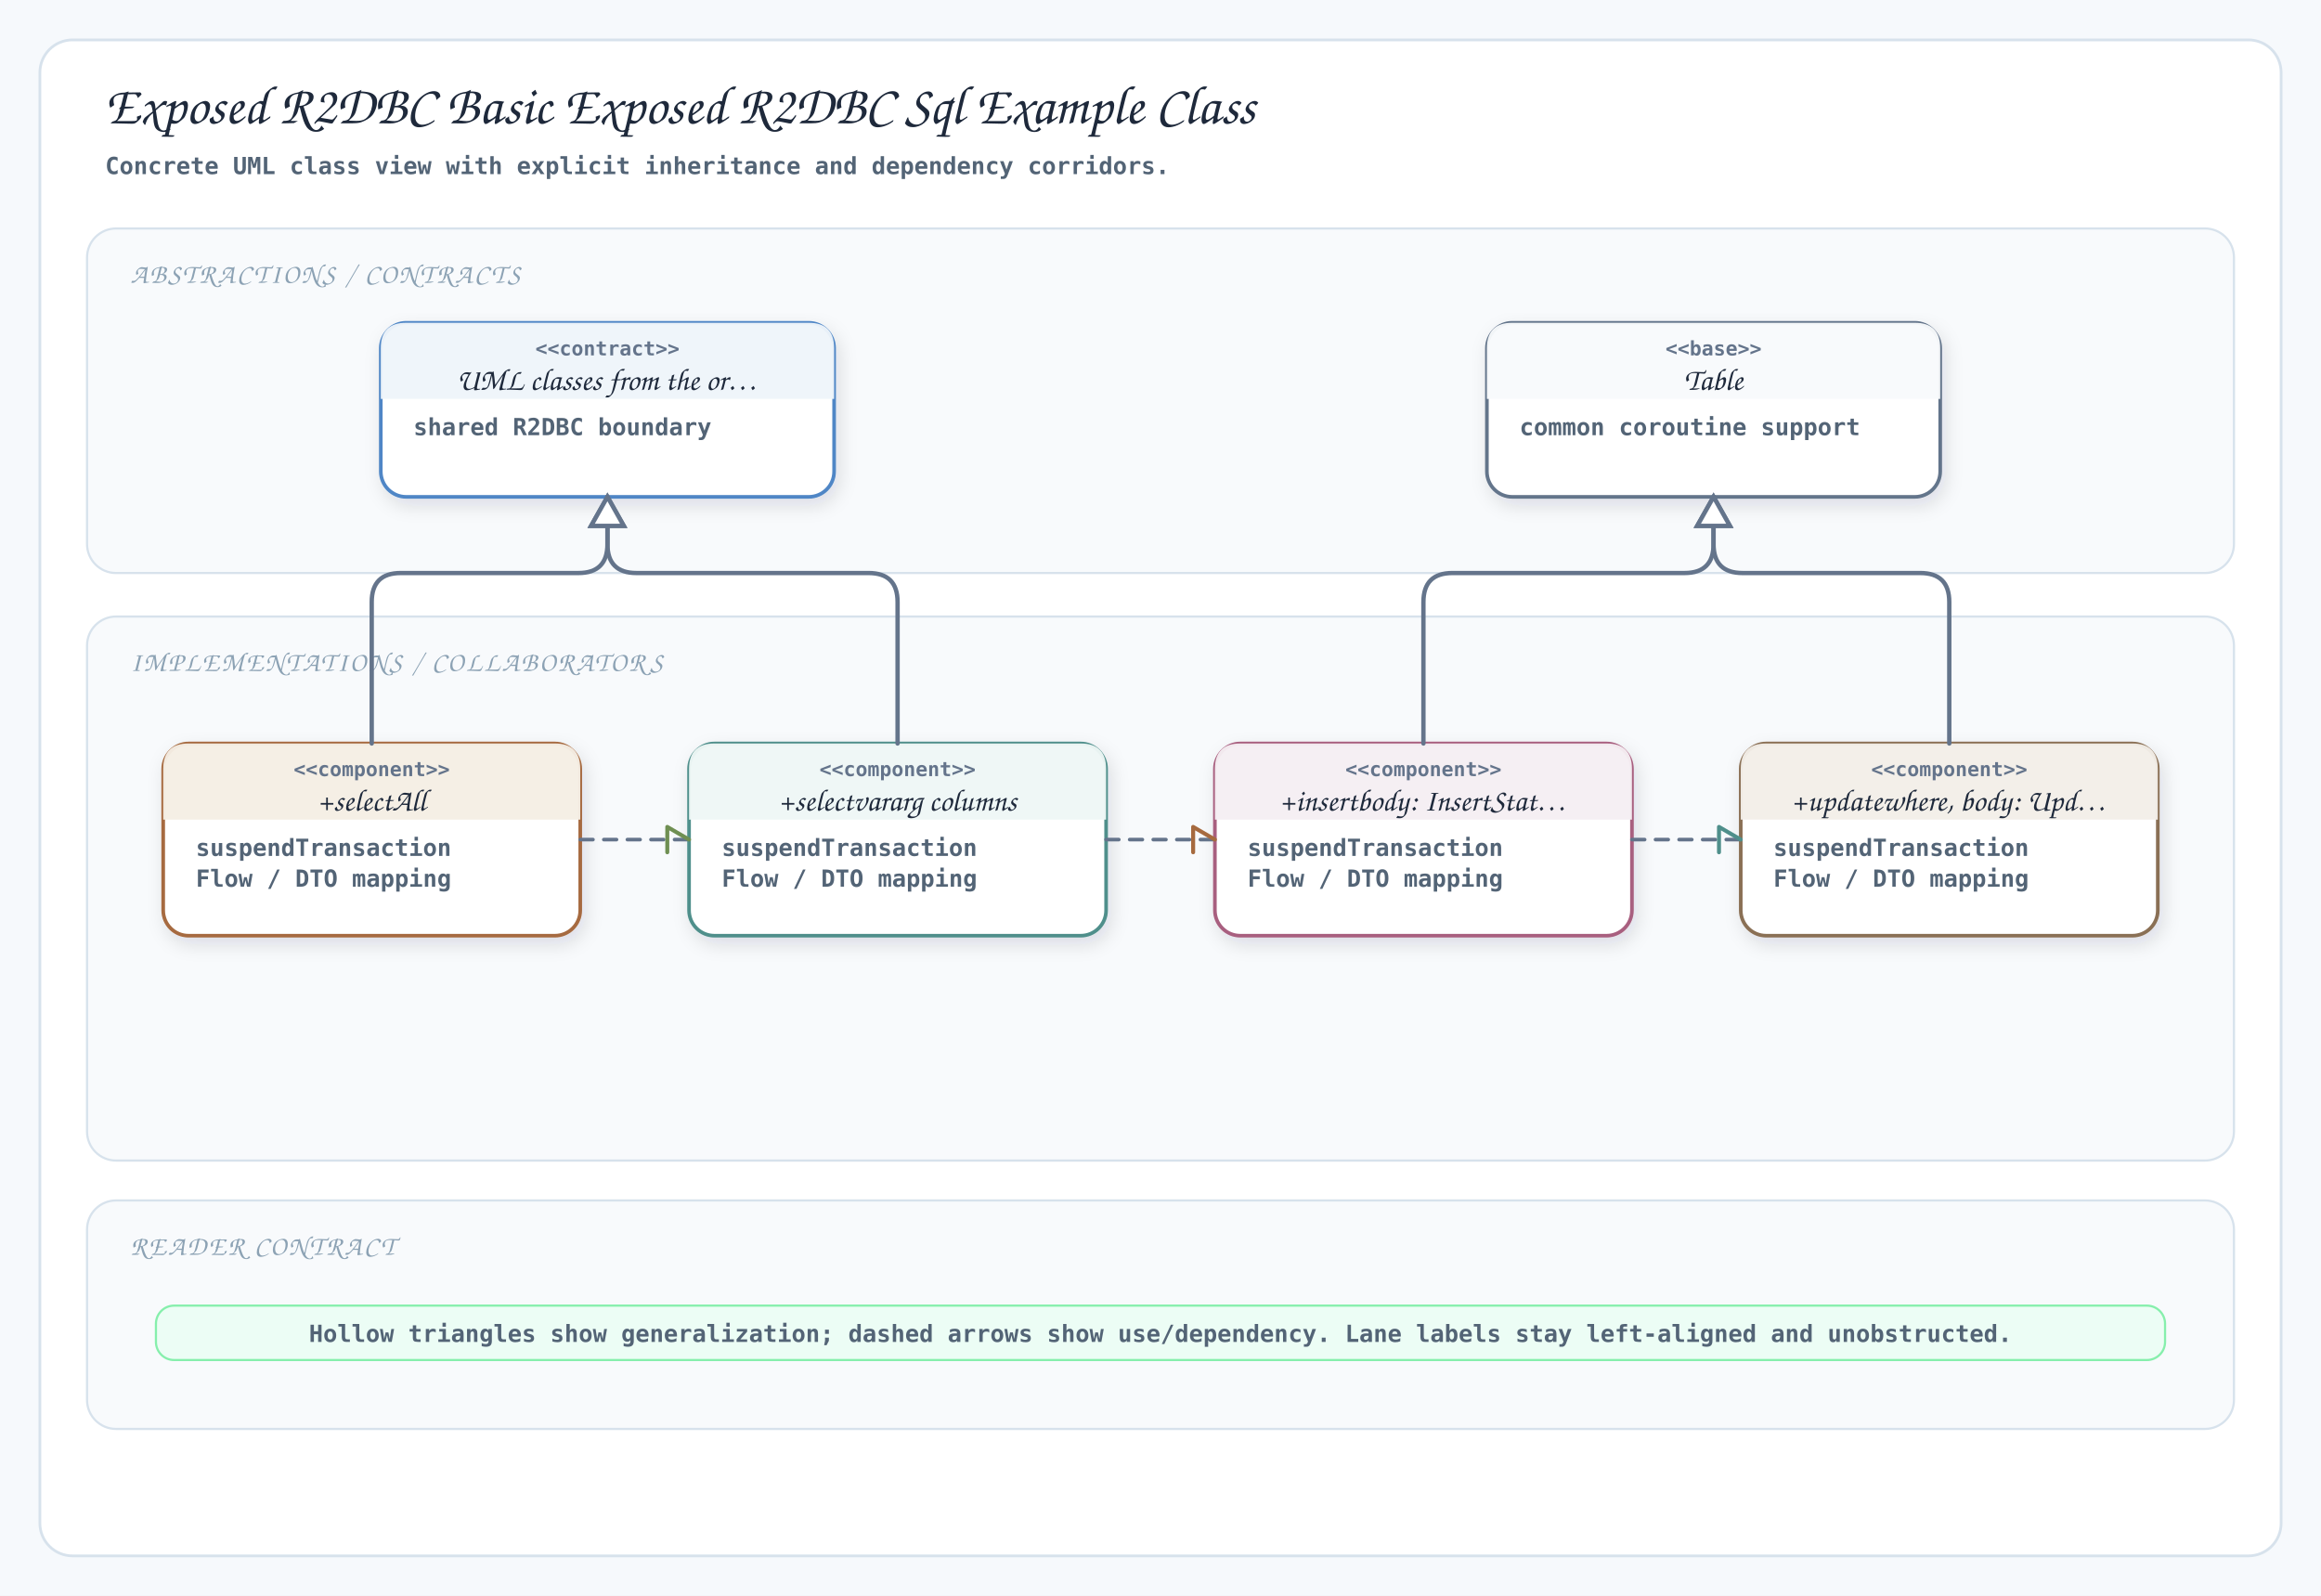
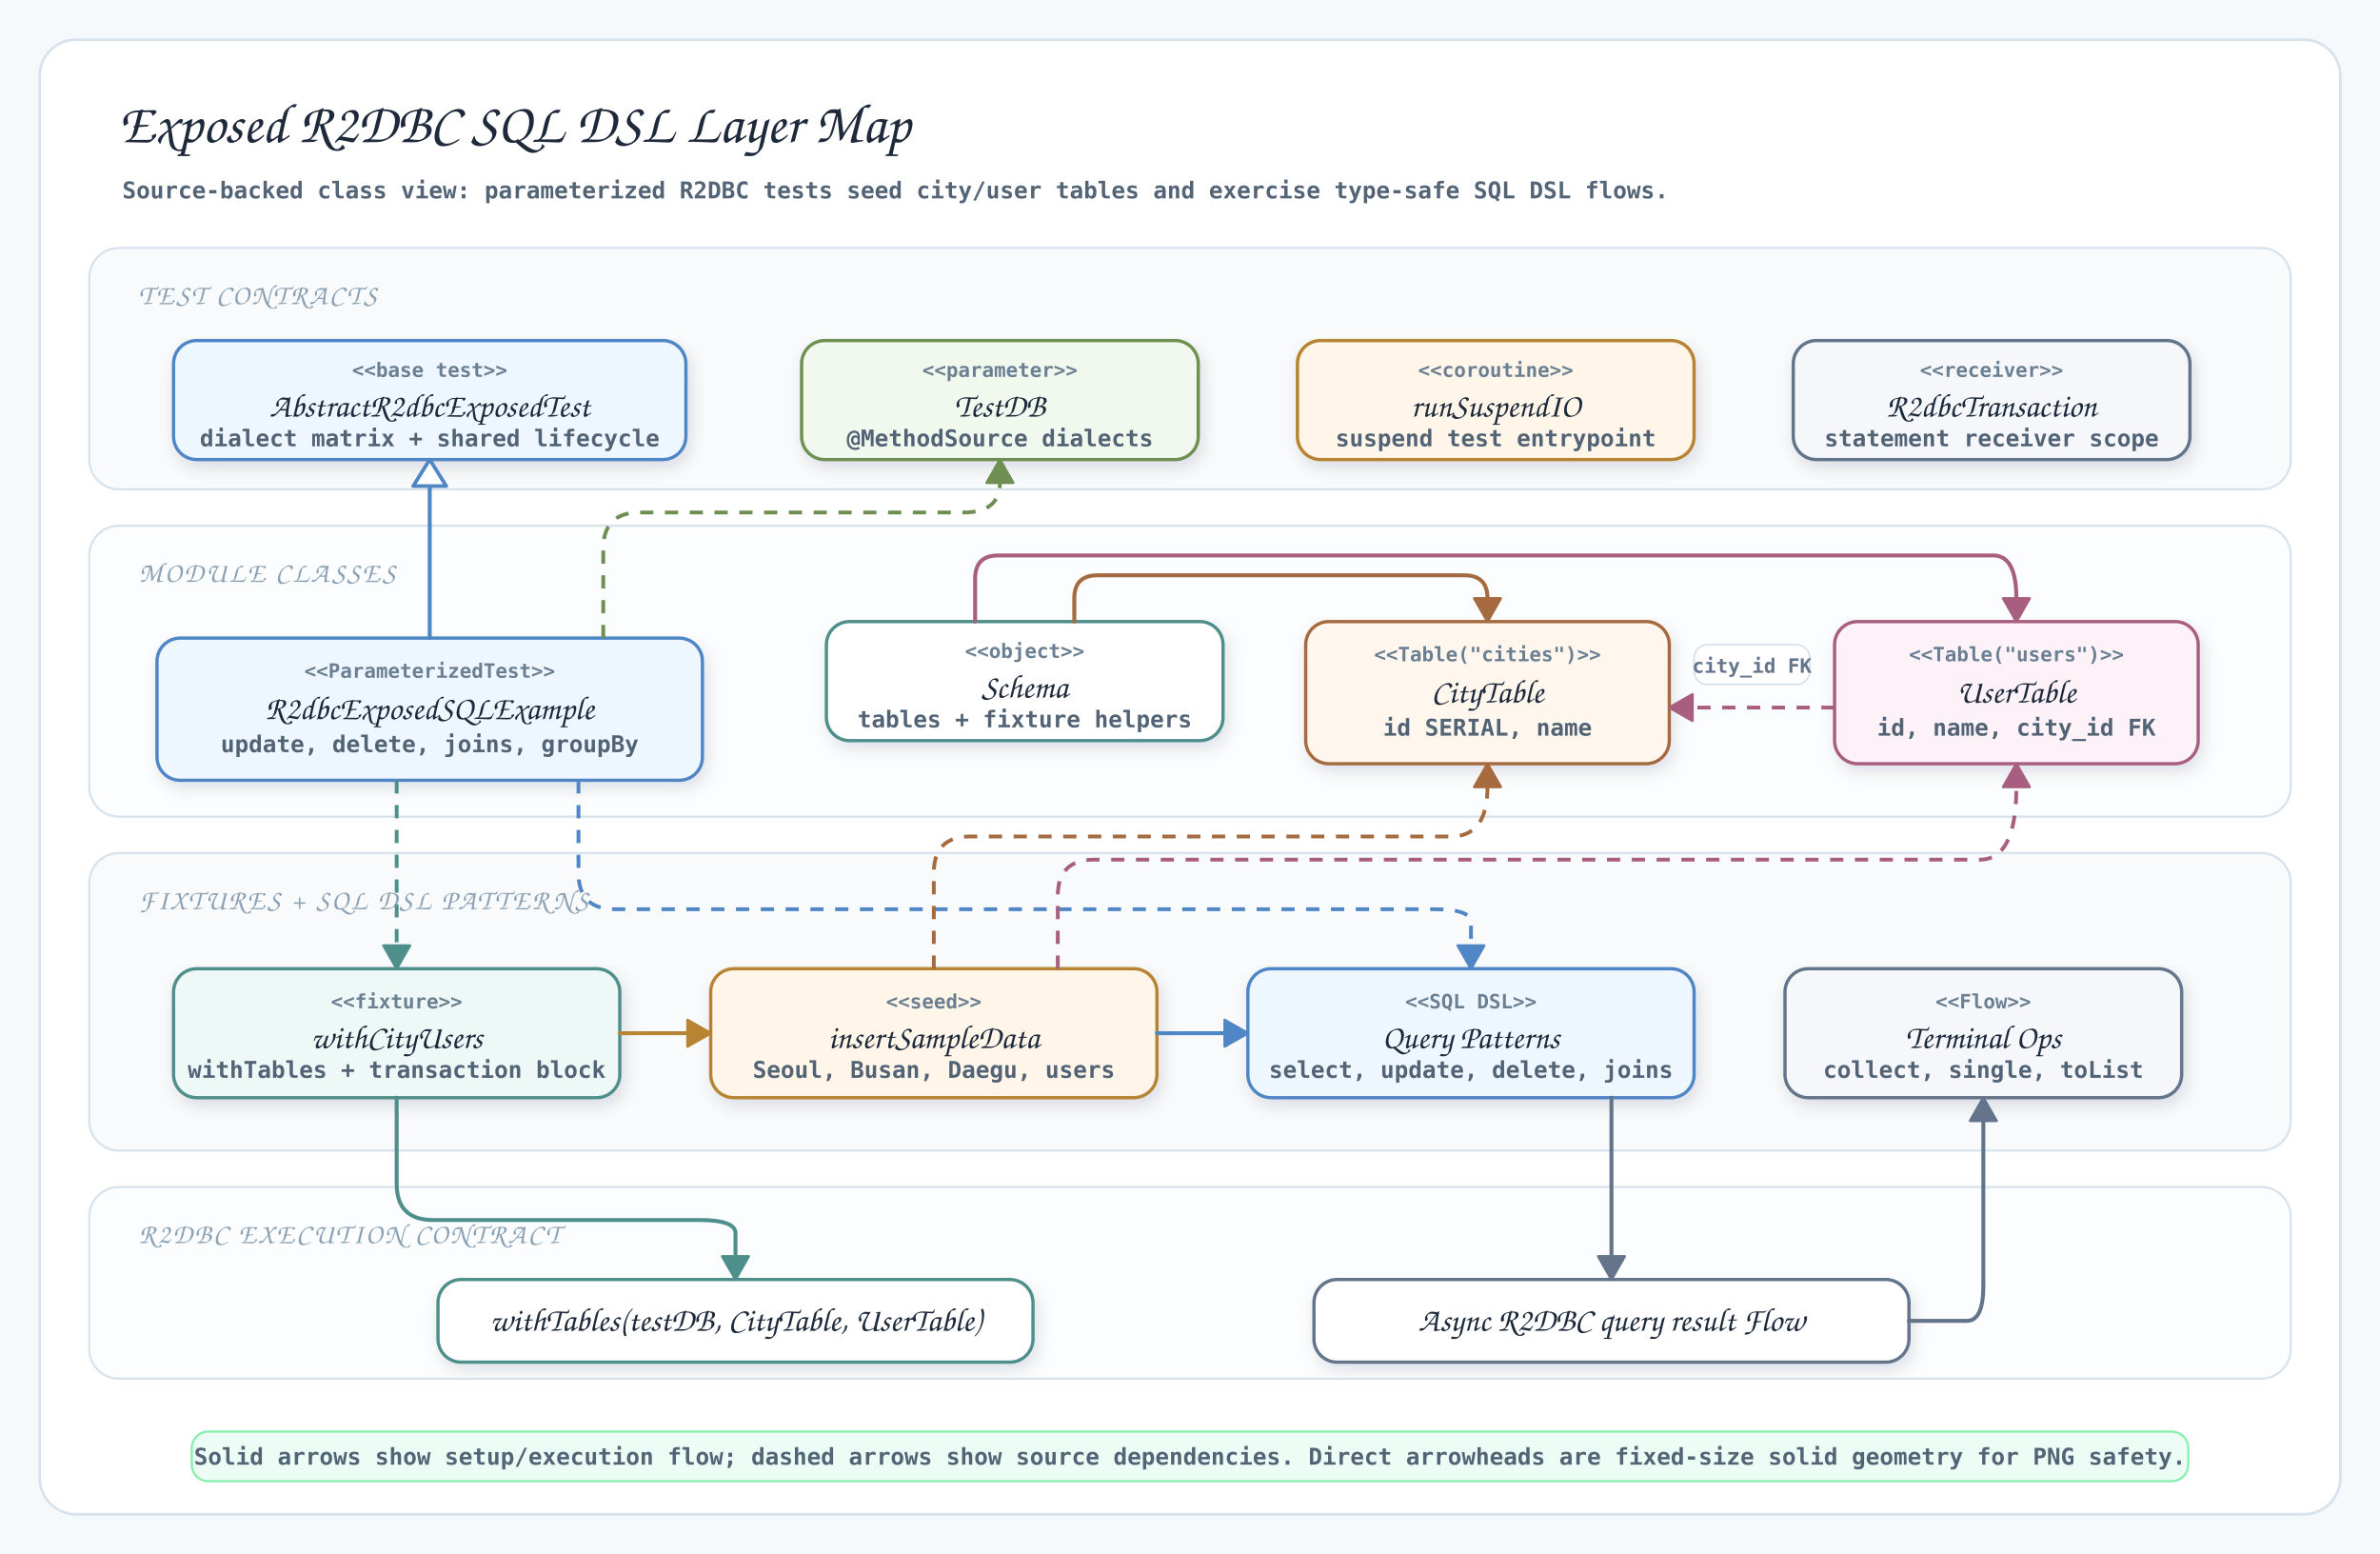
- <svg xmlns="http://www.w3.org/2000/svg" viewBox="0 0 1280 880" width="1280" height="880" role="img" aria-label="Exposed R2DBC Basic Exposed R2DBC Sql Example Class diagram">
+ <svg xmlns="http://www.w3.org/2000/svg" viewBox="0 0 1440 940" width="1440" height="940" role="img" aria-label="Exposed R2DBC SQL DSL class and layer map">
  <defs>
-     <filter id="shadow" x="-10%" y="-10%" width="120%" height="130%">
+     <filter id="shadow" x="-8%" y="-8%" width="116%" height="126%">
      <feDropShadow dx="2" dy="4" stdDeviation="5" flood-color="#1f2937" flood-opacity="0.12" />
    </filter>
-     <style>.canvas{fill:#f6f9fc}.frame{fill:#fff;stroke:#d7e2ec;stroke-width:1.5}.lane{fill:#f8fafc;stroke:#d7e2ec;stroke-width:1.2}.card{filter:url(#shadow)}.header{opacity:.96}.title{font-family:"Architects Daughter","Comic Sans MS",cursive;font-size:30px;fill:#1e293b}.subtitle,.detail,.note{font-family:"Comic Mono","SFMono-Regular",monospace;font-size:13px;fill:#536476;font-weight:700}.tiny{font-family:"Comic Mono","SFMono-Regular",monospace;font-size:11px;fill:#64748b;font-weight:700}.laneTitle{font-family:"Architects Daughter","Comic Sans MS",cursive;font-size:15px;letter-spacing:.08em;fill:#8ca2b4}.cardTitle{font-family:"Architects Daughter","Comic Sans MS",cursive;font-size:17px;fill:#1e293b}.connector{fill:none;stroke:#64748b;stroke-width:2.4;stroke-linecap:round;stroke-linejoin:round}.use{fill:none;stroke-width:2;stroke-dasharray:7 6;stroke-linecap:round;stroke-linejoin:round}.rel{fill:none;stroke:#64748b;stroke-width:2.2;stroke-linecap:round;stroke-linejoin:round}.head{fill:white;stroke:#64748b;stroke-width:2.4;stroke-dasharray:none;style:stroke-dasharray:none}.labelPill{fill:#fff;stroke:#d7e2ec;stroke-width:1}.noteBox{fill:#ecfdf5;stroke:#86efac;stroke-width:1.2}</style>
+     <style>
+       .canvas{fill:#f6f9fc}.frame{fill:#fff;stroke:#d7e2ec;stroke-width:1.6}
+       .lane{fill:#f8fafc;stroke:#d7e2ec;stroke-width:1.3}.laneAlt{fill:#fbfdff;stroke:#d7e2ec;stroke-width:1.3}
+       .title{font-family:"Architects Daughter","Comic Sans MS",cursive;font-size:34px;fill:#1e293b}
+       .subtitle,.detail,.note{font-family:"Comic Mono","SFMono-Regular",monospace;font-size:14px;fill:#536476;font-weight:700}
+       .tiny{font-family:"Comic Mono","SFMono-Regular",monospace;font-size:12px;fill:#64748b;font-weight:700}
+       .laneTitle{font-family:"Architects Daughter","Comic Sans MS",cursive;font-size:17px;letter-spacing:.08em;fill:#8ca2b4}
+       .cardTitle{font-family:"Architects Daughter","Comic Sans MS",cursive;font-size:20px;fill:#1e293b}
+       .stereo{font-family:"Comic Mono","SFMono-Regular",monospace;font-size:12px;fill:#6b7f92;font-weight:700}
+       .card{filter:url(#shadow)}
+       .solid{fill:none;stroke-width:2.4;stroke-linecap:round;stroke-linejoin:round}
+       .dep{fill:none;stroke-width:2.3;stroke-dasharray:8 7;stroke-linecap:butt;stroke-linejoin:round}
+       .noteBox{fill:#ecfdf5;stroke:#86efac;stroke-width:1.3}
+       .labelBox{fill:#fff;stroke:#d7e2ec;stroke-width:1.1}
+     </style>
  </defs>
-   <rect width="1280" height="880" class="canvas" />
-   <rect x="22" y="22" width="1236" height="836" rx="18" class="frame" />
-   <text x="58" y="68" class="title" text-anchor="start">Exposed R2DBC Basic Exposed R2DBC Sql Example Class</text>
-   <text x="58" y="96" class="subtitle" text-anchor="start">Concrete UML class view with explicit inheritance and dependency corridors.</text>
-   <rect x="48" y="126" width="1184" height="190" rx="16" class="lane" />
-   <text x="72" y="156" class="laneTitle" text-anchor="start">ABSTRACTIONS / CONTRACTS</text>
-   <rect x="48" y="340" width="1184" height="300" rx="16" class="lane" />
-   <text x="72" y="370" class="laneTitle" text-anchor="start">IMPLEMENTATIONS / COLLABORATORS</text>
-   <rect x="48" y="662" width="1184" height="126" rx="16" class="lane" />
-   <text x="72" y="692" class="laneTitle" text-anchor="start">READER CONTRACT</text>
-   <g data-card="UML classes from the or…" data-x="210" data-y="178" data-width="250" data-height="96">
-     <rect x="210" y="178" width="250" height="96" rx="14" fill="#fff" stroke="#4f86c6" stroke-width="2" class="card" />
-     <path class="header" d="M210,220 L210,192 Q210,178 224,178 L446,178 Q460,178 460,192 L460,220 Z" fill="#eef5fa" />
-     <text x="335.0" y="196" class="tiny" text-anchor="middle">&lt;&lt;contract&gt;&gt;</text>
-     <text x="335.0" y="215" class="cardTitle" text-anchor="middle">UML classes from the or…</text>
-     <text x="228" y="240" class="detail" text-anchor="start">shared R2DBC boundary</text>
+   <rect class="canvas" width="1440" height="940" />
+   <rect class="frame" x="24" y="24" width="1392" height="892" rx="22" />
+   <text class="title" x="72" y="86">Exposed R2DBC SQL DSL Layer Map</text>
+   <text class="subtitle" x="74" y="120">Source-backed class view: parameterized R2DBC tests seed city/user tables and exercise type-safe SQL DSL flows.</text>
+   <rect class="lane" x="54" y="150" width="1332" height="146" rx="18" />
+   <text class="laneTitle" x="84" y="184">TEST CONTRACTS</text>
+   <rect class="laneAlt" x="54" y="318" width="1332" height="176" rx="18" />
+   <text class="laneTitle" x="84" y="352">MODULE CLASSES</text>
+   <rect class="lane" x="54" y="516" width="1332" height="180" rx="18" />
+   <text class="laneTitle" x="84" y="550">FIXTURES + SQL DSL PATTERNS</text>
+   <rect class="laneAlt" x="54" y="718" width="1332" height="116" rx="18" />
+   <text class="laneTitle" x="84" y="752">R2DBC EXECUTION CONTRACT</text>
+   <g class="card" data-node="AbstractR2dbcExposedTest">
+     <rect x="105" y="206" width="310" height="72" rx="14" fill="#eef6ff" stroke="#4f86c6" stroke-width="2" />
+     <text class="stereo" x="260" y="228" text-anchor="middle">&lt;&lt;base test&gt;&gt;</text>
+     <text class="cardTitle" x="260" y="252" text-anchor="middle">AbstractR2dbcExposedTest</text>
+     <text class="detail" x="260" y="270" text-anchor="middle">dialect matrix + shared lifecycle</text>
  </g>
-   <g data-card="Table" data-x="820" data-y="178" data-width="250" data-height="96">
-     <rect x="820" y="178" width="250" height="96" rx="14" fill="#fff" stroke="#64748b" stroke-width="2" class="card" />
-     <path class="header" d="M820,220 L820,192 Q820,178 834,178 L1056,178 Q1070,178 1070,192 L1070,220 Z" fill="#f8fafc" />
-     <text x="945.0" y="196" class="tiny" text-anchor="middle">&lt;&lt;base&gt;&gt;</text>
-     <text x="945.0" y="215" class="cardTitle" text-anchor="middle">Table</text>
-     <text x="838" y="240" class="detail" text-anchor="start">common coroutine support</text>
+   <g class="card" data-node="TestDB">
+     <rect x="485" y="206" width="240" height="72" rx="14" fill="#f1f8ed" stroke="#6f8f52" stroke-width="2" />
+     <text class="stereo" x="605" y="228" text-anchor="middle">&lt;&lt;parameter&gt;&gt;</text>
+     <text class="cardTitle" x="605" y="252" text-anchor="middle">TestDB</text>
+     <text class="detail" x="605" y="270" text-anchor="middle">@MethodSource dialects</text>
  </g>
-   <g data-card="+selectAll" data-x="90" data-y="410" data-width="230" data-height="106">
-     <rect x="90" y="410" width="230" height="106" rx="14" fill="#fff" stroke="#a66a3f" stroke-width="2" class="card" />
-     <path class="header" d="M90,452 L90,424 Q90,410 104,410 L306,410 Q320,410 320,424 L320,452 Z" fill="#f5eee4" />
-     <text x="205.0" y="428" class="tiny" text-anchor="middle">&lt;&lt;component&gt;&gt;</text>
-     <text x="205.0" y="447" class="cardTitle" text-anchor="middle">+selectAll</text>
-     <text x="108" y="472" class="detail" text-anchor="start">suspendTransaction</text>
-     <text x="108" y="489" class="detail" text-anchor="start">Flow / DTO mapping</text>
+   <g class="card" data-node="runSuspendIO">
+     <rect x="785" y="206" width="240" height="72" rx="14" fill="#fff5e8" stroke="#b68432" stroke-width="2" />
+     <text class="stereo" x="905" y="228" text-anchor="middle">&lt;&lt;coroutine&gt;&gt;</text>
+     <text class="cardTitle" x="905" y="252" text-anchor="middle">runSuspendIO</text>
+     <text class="detail" x="905" y="270" text-anchor="middle">suspend test entrypoint</text>
  </g>
-   <g data-card="+selectvararg columns" data-x="380" data-y="410" data-width="230" data-height="106">
-     <rect x="380" y="410" width="230" height="106" rx="14" fill="#fff" stroke="#4f8f8b" stroke-width="2" class="card" />
-     <path class="header" d="M380,452 L380,424 Q380,410 394,410 L596,410 Q610,410 610,424 L610,452 Z" fill="#eef7f6" />
-     <text x="495.0" y="428" class="tiny" text-anchor="middle">&lt;&lt;component&gt;&gt;</text>
-     <text x="495.0" y="447" class="cardTitle" text-anchor="middle">+selectvararg columns</text>
-     <text x="398" y="472" class="detail" text-anchor="start">suspendTransaction</text>
-     <text x="398" y="489" class="detail" text-anchor="start">Flow / DTO mapping</text>
+   <g class="card" data-node="R2dbcTransaction">
+     <rect x="1085" y="206" width="240" height="72" rx="14" fill="#f5f7fb" stroke="#64748b" stroke-width="2" />
+     <text class="stereo" x="1205" y="228" text-anchor="middle">&lt;&lt;receiver&gt;&gt;</text>
+     <text class="cardTitle" x="1205" y="252" text-anchor="middle">R2dbcTransaction</text>
+     <text class="detail" x="1205" y="270" text-anchor="middle">statement receiver scope</text>
  </g>
-   <g data-card="+insertbody: InsertStat…" data-x="670" data-y="410" data-width="230" data-height="106">
-     <rect x="670" y="410" width="230" height="106" rx="14" fill="#fff" stroke="#a85f7f" stroke-width="2" class="card" />
-     <path class="header" d="M670,452 L670,424 Q670,410 684,410 L886,410 Q900,410 900,424 L900,452 Z" fill="#f5eef2" />
-     <text x="785.0" y="428" class="tiny" text-anchor="middle">&lt;&lt;component&gt;&gt;</text>
-     <text x="785.0" y="447" class="cardTitle" text-anchor="middle">+insertbody: InsertStat…</text>
-     <text x="688" y="472" class="detail" text-anchor="start">suspendTransaction</text>
-     <text x="688" y="489" class="detail" text-anchor="start">Flow / DTO mapping</text>
+   <g class="card" data-node="R2dbcExposedSQLExample">
+     <rect x="95" y="386" width="330" height="86" rx="14" fill="#eef6ff" stroke="#4f86c6" stroke-width="2" />
+     <text class="stereo" x="260" y="410" text-anchor="middle">&lt;&lt;ParameterizedTest&gt;&gt;</text>
+     <text class="cardTitle" x="260" y="435" text-anchor="middle">R2dbcExposedSQLExample</text>
+     <text class="detail" x="260" y="455" text-anchor="middle">update, delete, joins, groupBy</text>
  </g>
-   <g data-card="+updatewhere, body: Upd…" data-x="960" data-y="410" data-width="230" data-height="106">
-     <rect x="960" y="410" width="230" height="106" rx="14" fill="#fff" stroke="#8a6f55" stroke-width="2" class="card" />
-     <path class="header" d="M960,452 L960,424 Q960,410 974,410 L1176,410 Q1190,410 1190,424 L1190,452 Z" fill="#f3eee8" />
-     <text x="1075.0" y="428" class="tiny" text-anchor="middle">&lt;&lt;component&gt;&gt;</text>
-     <text x="1075.0" y="447" class="cardTitle" text-anchor="middle">+updatewhere, body: Upd…</text>
-     <text x="978" y="472" class="detail" text-anchor="start">suspendTransaction</text>
-     <text x="978" y="489" class="detail" text-anchor="start">Flow / DTO mapping</text>
+   <g class="card" data-node="Schema">
+     <rect x="500" y="376" width="240" height="72" rx="14" fill="#ffffff" stroke="#4f8f8b" stroke-width="2" />
+     <text class="stereo" x="620" y="398" text-anchor="middle">&lt;&lt;object&gt;&gt;</text>
+     <text class="cardTitle" x="620" y="422" text-anchor="middle">Schema</text>
+     <text class="detail" x="620" y="440" text-anchor="middle">tables + fixture helpers</text>
  </g>
-   <path class="connector" data-connector="uml-inherit" d="M 205 410 L 205 332 Q 205 316 221 316 L 319 316 Q 335 316 335 300 L 335 274" />
-   <polygon class="head" points="335,274 326,290 344,290" stroke-dasharray="none" style="stroke-dasharray:none!important" />
-   <path class="connector" data-connector="uml-inherit" d="M 495 410 L 495 332 Q 495 316 479 316 L 351 316 Q 335 316 335 300 L 335 274" />
-   <polygon class="head" points="335,274 326,290 344,290" stroke-dasharray="none" style="stroke-dasharray:none!important" />
-   <path class="connector" data-connector="uml-inherit" d="M 785 410 L 785 332 Q 785 316 801 316 L 929 316 Q 945 316 945 300 L 945 274" />
-   <polygon class="head" points="945,274 936,290 954,290" stroke-dasharray="none" style="stroke-dasharray:none!important" />
-   <path class="connector" data-connector="uml-inherit" d="M 1075 410 L 1075 332 Q 1075 316 1059 316 L 961 316 Q 945 316 945 300 L 945 274" />
-   <polygon class="head" points="945,274 936,290 954,290" stroke-dasharray="none" style="stroke-dasharray:none!important" />
-   <path class="use connector" data-connector="uml-use" d="M 320 463 L 380 463" stroke="#6f8f52" />
-   <polyline points="380,463 368,456 368,470" fill="none" stroke="#6f8f52" stroke-width="2.2" stroke-linecap="round" stroke-linejoin="round" stroke-dasharray="none" style="stroke-dasharray:none!important" />
-   <path class="use connector" data-connector="uml-use" d="M 610 463 L 670 463" stroke="#a66a3f" />
-   <polyline points="670,463 658,456 658,470" fill="none" stroke="#a66a3f" stroke-width="2.2" stroke-linecap="round" stroke-linejoin="round" stroke-dasharray="none" style="stroke-dasharray:none!important" />
-   <path class="use connector" data-connector="uml-use" d="M 900 463 L 960 463" stroke="#4f8f8b" />
-   <polyline points="960,463 948,456 948,470" fill="none" stroke="#4f8f8b" stroke-width="2.2" stroke-linecap="round" stroke-linejoin="round" stroke-dasharray="none" style="stroke-dasharray:none!important" />
-   <rect x="86" y="720" width="1108" height="30" rx="10" class="noteBox" />
-   <text x="640" y="740" class="note" text-anchor="middle">Hollow triangles show generalization; dashed arrows show use/dependency. Lane labels stay left-aligned and unobstructed.</text>
+   <g class="card" data-node="CityTable">
+     <rect x="790" y="376" width="220" height="86" rx="14" fill="#fff7ed" stroke="#a66a3f" stroke-width="2" />
+     <text class="stereo" x="900" y="400" text-anchor="middle">&lt;&lt;Table("cities")&gt;&gt;</text>
+     <text class="cardTitle" x="900" y="425" text-anchor="middle">CityTable</text>
+     <text class="detail" x="900" y="445" text-anchor="middle">id SERIAL, name</text>
+   </g>
+   <g class="card" data-node="UserTable">
+     <rect x="1110" y="376" width="220" height="86" rx="14" fill="#fdf2f8" stroke="#a85f7f" stroke-width="2" />
+     <text class="stereo" x="1220" y="400" text-anchor="middle">&lt;&lt;Table("users")&gt;&gt;</text>
+     <text class="cardTitle" x="1220" y="425" text-anchor="middle">UserTable</text>
+     <text class="detail" x="1220" y="445" text-anchor="middle">id, name, city_id FK</text>
+   </g>
+   <g class="card" data-node="withCityUsers">
+     <rect x="105" y="586" width="270" height="78" rx="14" fill="#edf8f7" stroke="#4f8f8b" stroke-width="2" />
+     <text class="stereo" x="240" y="610" text-anchor="middle">&lt;&lt;fixture&gt;&gt;</text>
+     <text class="cardTitle" x="240" y="634" text-anchor="middle">withCityUsers</text>
+     <text class="detail" x="240" y="652" text-anchor="middle">withTables + transaction block</text>
+   </g>
+   <g class="card" data-node="insertSampleData">
+     <rect x="430" y="586" width="270" height="78" rx="14" fill="#fff5e8" stroke="#b68432" stroke-width="2" />
+     <text class="stereo" x="565" y="610" text-anchor="middle">&lt;&lt;seed&gt;&gt;</text>
+     <text class="cardTitle" x="565" y="634" text-anchor="middle">insertSampleData</text>
+     <text class="detail" x="565" y="652" text-anchor="middle">Seoul, Busan, Daegu, users</text>
+   </g>
+   <g class="card" data-node="QueryPatterns">
+     <rect x="755" y="586" width="270" height="78" rx="14" fill="#eef6ff" stroke="#4f86c6" stroke-width="2" />
+     <text class="stereo" x="890" y="610" text-anchor="middle">&lt;&lt;SQL DSL&gt;&gt;</text>
+     <text class="cardTitle" x="890" y="634" text-anchor="middle">Query Patterns</text>
+     <text class="detail" x="890" y="652" text-anchor="middle">select, update, delete, joins</text>
+   </g>
+   <g class="card" data-node="FlowTerminals">
+     <rect x="1080" y="586" width="240" height="78" rx="14" fill="#f5f7fb" stroke="#64748b" stroke-width="2" />
+     <text class="stereo" x="1200" y="610" text-anchor="middle">&lt;&lt;Flow&gt;&gt;</text>
+     <text class="cardTitle" x="1200" y="634" text-anchor="middle">Terminal Ops</text>
+     <text class="detail" x="1200" y="652" text-anchor="middle">collect, single, toList</text>
+   </g>
+   <g class="card" data-node="withTables">
+     <rect x="265" y="774" width="360" height="50" rx="14" fill="#ffffff" stroke="#4f8f8b" stroke-width="2" />
+     <text class="cardTitle" x="445" y="805" text-anchor="middle">withTables(testDB, CityTable, UserTable)</text>
+   </g>
+   <g class="card" data-node="R2DBCFlow">
+     <rect x="795" y="774" width="360" height="50" rx="14" fill="#ffffff" stroke="#64748b" stroke-width="2" />
+     <text class="cardTitle" x="975" y="805" text-anchor="middle">Async R2DBC query result Flow</text>
+   </g>
+   <path class="solid" d="M 260 386 V 292" stroke="#4f86c6" />
+   <polygon points="260,278 250,294 270,294" fill="#ffffff" stroke="#4f86c6" stroke-width="2.2" stroke-linejoin="round" stroke-dasharray="none" style="stroke-dasharray:none!important" />
+   <path class="dep" d="M 365 386 V 332 Q 365 310 387 310 H 583 Q 605 310 605 292" stroke="#6f8f52" />
+   <polygon points="605,278 597,292 613,292" fill="#6f8f52" stroke="#6f8f52" stroke-width="1.6" stroke-linejoin="round" stroke-dasharray="none" style="stroke-dasharray:none!important" />
+   <path class="dep" d="M 240 472 V 572" stroke="#4f8f8b" />
+   <polygon points="240,586 232,572 248,572" fill="#4f8f8b" stroke="#4f8f8b" stroke-width="1.6" stroke-linejoin="round" stroke-dasharray="none" style="stroke-dasharray:none!important" />
+   <path class="dep" d="M 350 472 V 528 Q 350 550 372 550 H 868 Q 890 550 890 558 V 572" stroke="#4f86c6" />
+   <polygon points="890,586 882,572 898,572" fill="#4f86c6" stroke="#4f86c6" stroke-width="1.6" stroke-linejoin="round" stroke-dasharray="none" style="stroke-dasharray:none!important" />
+   <path class="solid" d="M 650 376 V 362 Q 650 348 664 348 H 886 Q 900 348 900 362" stroke="#a66a3f" />
+   <polygon points="900,376 892,362 908,362" fill="#a66a3f" stroke="#a66a3f" stroke-width="1.6" stroke-linejoin="round" />
+   <path class="solid" d="M 590 376 V 350 Q 590 336 604 336 H 1206 Q 1220 336 1220 362" stroke="#a85f7f" />
+   <polygon points="1220,376 1212,362 1228,362" fill="#a85f7f" stroke="#a85f7f" stroke-width="1.6" stroke-linejoin="round" />
+   <path class="dep" d="M 1110 428 H 1024" stroke="#a85f7f" />
+   <polygon points="1010,428 1024,420 1024,436" fill="#a85f7f" stroke="#a85f7f" stroke-width="1.6" stroke-linejoin="round" stroke-dasharray="none" style="stroke-dasharray:none!important" />
+   <rect class="labelBox" x="1025" y="390" width="70" height="24" rx="8" />
+   <text class="tiny" x="1060" y="407" text-anchor="middle">city_id FK</text>
+   <path class="solid" d="M 240 664 V 716 Q 240 738 262 738 H 423 Q 445 738 445 746 V 760" stroke="#4f8f8b" />
+   <polygon points="445,774 437,760 453,760" fill="#4f8f8b" stroke="#4f8f8b" stroke-width="1.6" stroke-linejoin="round" />
+   <path class="solid" d="M 375 625 H 416" stroke="#b68432" />
+   <polygon points="430,625 416,617 416,633" fill="#b68432" stroke="#b68432" stroke-width="1.6" stroke-linejoin="round" />
+   <path class="dep" d="M 565 586 V 528 Q 565 506 587 506 H 878 Q 900 506 900 476" stroke="#a66a3f" />
+   <polygon points="900,462 892,476 908,476" fill="#a66a3f" stroke="#a66a3f" stroke-width="1.6" stroke-linejoin="round" stroke-dasharray="none" style="stroke-dasharray:none!important" />
+   <path class="dep" d="M 640 586 V 542 Q 640 520 662 520 H 1198 Q 1220 520 1220 476" stroke="#a85f7f" />
+   <polygon points="1220,462 1212,476 1228,476" fill="#a85f7f" stroke="#a85f7f" stroke-width="1.6" stroke-linejoin="round" stroke-dasharray="none" style="stroke-dasharray:none!important" />
+   <path class="solid" d="M 700 625 H 741" stroke="#4f86c6" />
+   <polygon points="755,625 741,617 741,633" fill="#4f86c6" stroke="#4f86c6" stroke-width="1.6" stroke-linejoin="round" />
+   <path class="solid" d="M 975 664 V 760" stroke="#64748b" />
+   <polygon points="975,774 967,760 983,760" fill="#64748b" stroke="#64748b" stroke-width="1.6" stroke-linejoin="round" />
+   <path class="solid" d="M 1155 799 H 1190 Q 1200 799 1200 778 V 678" stroke="#64748b" />
+   <polygon points="1200,664 1192,678 1208,678" fill="#64748b" stroke="#64748b" stroke-width="1.6" stroke-linejoin="round" />
+   <rect x="116" y="866" width="1208" height="30" rx="10" class="noteBox" />
+   <text class="note" x="720" y="886" text-anchor="middle">Solid arrows show setup/execution flow; dashed arrows show source dependencies. Direct arrowheads are fixed-size solid geometry for PNG safety.</text>
</svg>
